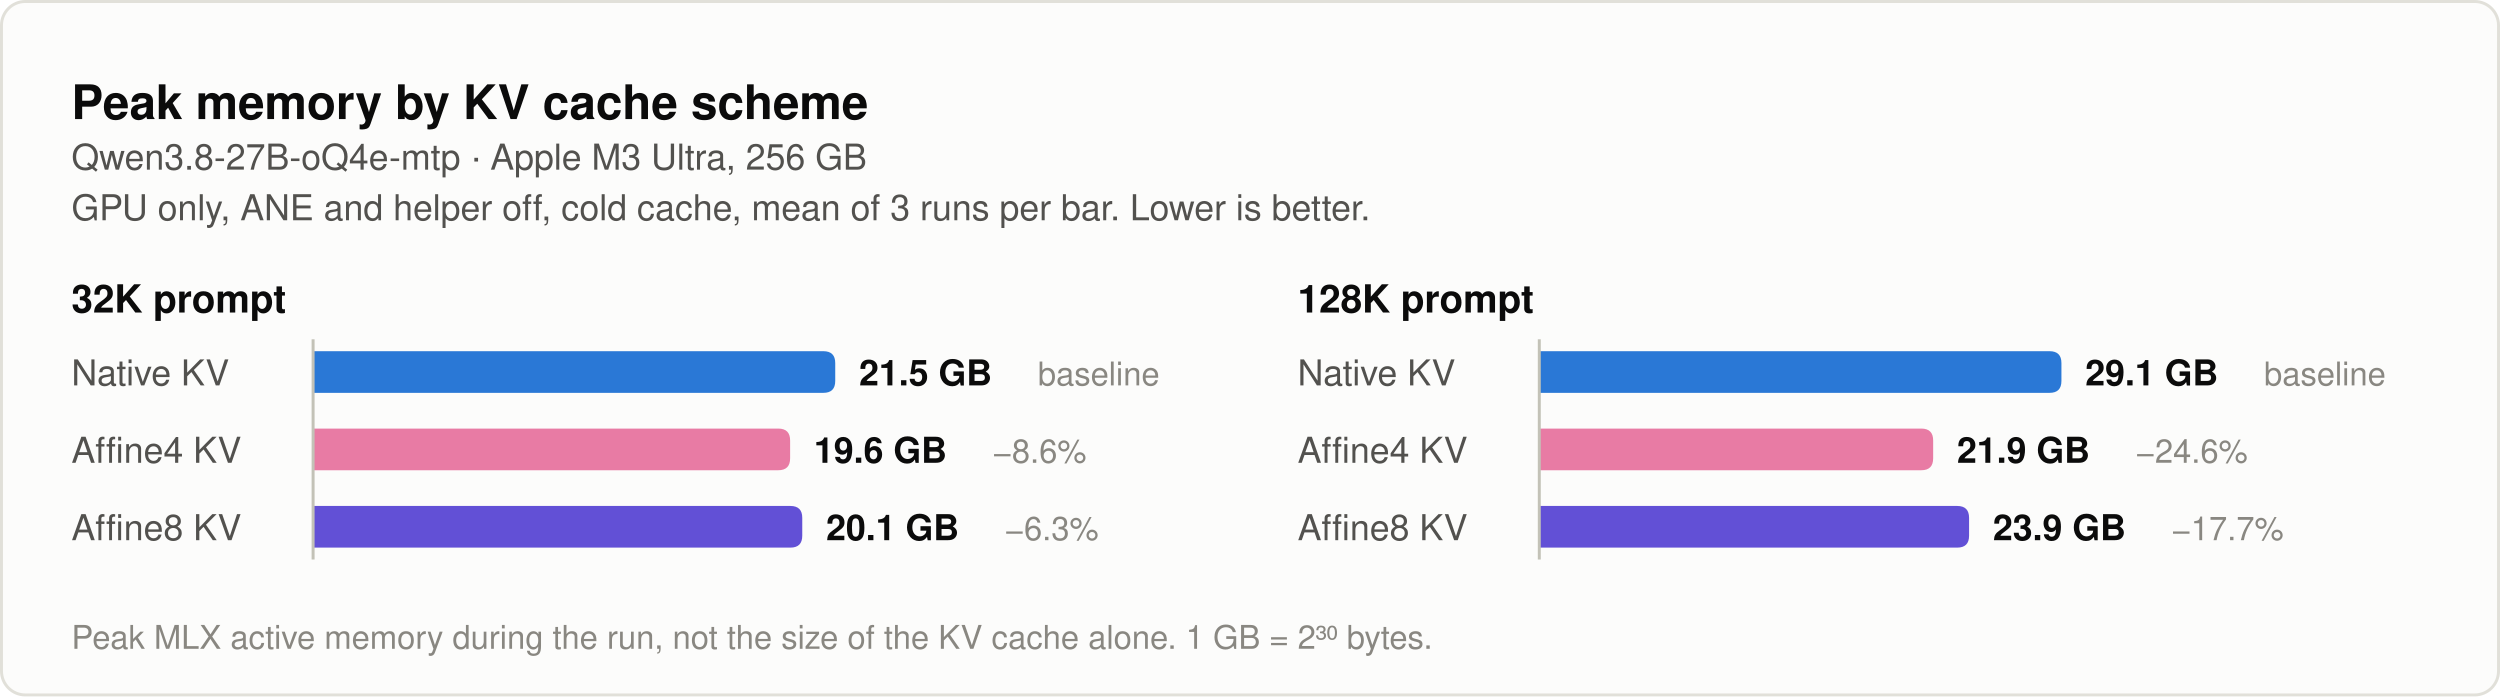
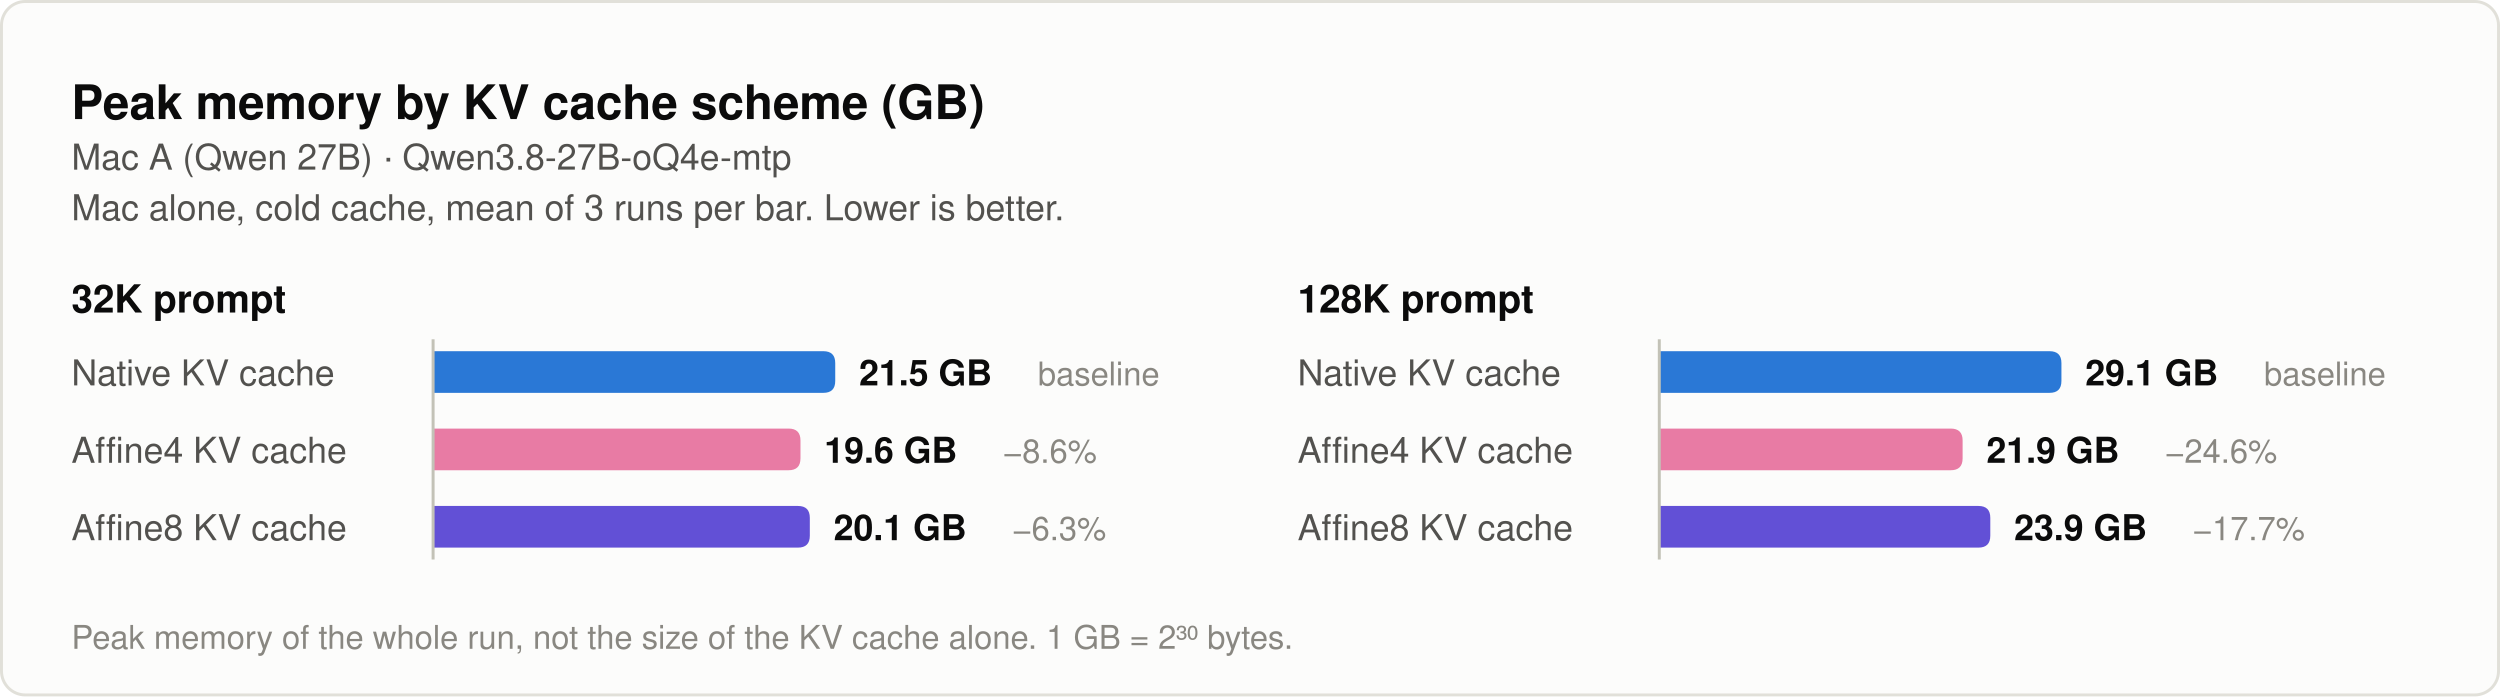
- <svg xmlns="http://www.w3.org/2000/svg" width="840" height="234" viewBox="0 0 840 234" role="img" aria-label="Peak memory by KV cache scheme Qwen3.8-27B-oQ4e-mtp · Apple M3 Ultra, 256 GB GPU only, ANE and helper off, cold cache, mean of 3 runs per bar. Lower is better." font-family="system-ui, -apple-system, 'Segoe UI', Helvetica, Arial, sans-serif">
+ <svg xmlns="http://www.w3.org/2000/svg" width="840" height="234" viewBox="0 0 840 234" role="img" aria-label="Peak memory by KV cache scheme (GB) Mac A (Qwen 27B) · Qwen3.8-27B-oQ4e-mtp Mac alone, cold cache, mean of 3 runs per bar. Lower is better." font-family="system-ui, -apple-system, 'Segoe UI', Helvetica, Arial, sans-serif">
  <rect x="0.5" y="0.5" width="839" height="233" fill="#fcfcfb" rx="8" stroke="#e1e0d9" stroke-width="1" />
-   <text x="24" y="40" font-size="16" fill="#0b0b0b" font-weight="600">Peak memory by KV cache scheme</text>
-   <text x="24" y="57" font-size="12" fill="#52514e">Qwen3.8-27B-oQ4e-mtp · Apple M3 Ultra, 256 GB</text>
-   <text x="24" y="74" font-size="12" fill="#52514e">GPU only, ANE and helper off, cold cache, mean of 3 runs per bar. Lower is better.</text>
+   <text x="24" y="40" font-size="16" fill="#0b0b0b" font-weight="600">Peak memory by KV cache scheme (GB)</text>
+   <text x="24" y="57" font-size="12" fill="#52514e">Mac A (Qwen 27B) · Qwen3.8-27B-oQ4e-mtp</text>
+   <text x="24" y="74" font-size="12" fill="#52514e">Mac alone, cold cache, mean of 3 runs per bar. Lower is better.</text>
  <text x="24" y="105" font-size="13" fill="#0b0b0b" font-weight="600">32K prompt</text>
-   <text x="24" y="129.5" font-size="12" fill="#52514e">Native KV</text>
-   <path d="M105.2,118 H276.64 Q280.64,118 280.64,122 V128 Q280.64,132 276.64,132 H105.2 Z" fill="#2a78d6" />
+   <text x="24" y="129.5" font-size="12" fill="#52514e">Native KV cache</text>
+   <path d="M145.52,118 H276.64 Q280.64,118 280.64,122 V128 Q280.64,132 276.64,132 H145.52 Z" fill="#2a78d6" />
  <text x="288.64" y="129.5" font-size="12" fill="#0b0b0b" font-weight="600">21.5 GB</text>
  <text x="348.72" y="129.5" font-size="11" fill="#898781">baseline</text>
-   <text x="24" y="155.5" font-size="12" fill="#52514e">Affine4 KV</text>
-   <path d="M105.2,144 H261.48 Q265.48,144 265.48,148 V154 Q265.48,158 261.48,158 H105.2 Z" fill="#e87ba4" />
-   <text x="273.48" y="155.5" font-size="12" fill="#0b0b0b" font-weight="600">19.6 GB</text>
-   <text x="333.56" y="155.5" font-size="11" fill="#898781">−8.6%</text>
-   <text x="24" y="181.5" font-size="12" fill="#52514e">Affine8 KV</text>
-   <path d="M105.2,170 H265.56 Q269.56,170 269.56,174 V180 Q269.56,184 265.56,184 H105.2 Z" fill="#6250d6" />
-   <text x="277.56" y="181.5" font-size="12" fill="#0b0b0b" font-weight="600">20.1 GB</text>
-   <text x="337.64" y="181.5" font-size="11" fill="#898781">−6.3%</text>
-   <line x1="105.2" y1="114" x2="105.2" y2="188" stroke="#c3c2b7" stroke-width="1" />
+   <text x="24" y="155.5" font-size="12" fill="#52514e">Affine4 KV cache</text>
+   <path d="M145.52,144 H264.96 Q268.96,144 268.96,148 V154 Q268.96,158 264.96,158 H145.52 Z" fill="#e87ba4" />
+   <text x="276.96" y="155.5" font-size="12" fill="#0b0b0b" font-weight="600">19.6 GB</text>
+   <text x="337.04" y="155.5" font-size="11" fill="#898781">−8.6%</text>
+   <text x="24" y="181.5" font-size="12" fill="#52514e">Affine8 KV cache</text>
+   <path d="M145.52,170 H268.1 Q272.1,170 272.1,174 V180 Q272.1,184 268.1,184 H145.52 Z" fill="#6250d6" />
+   <text x="280.1" y="181.5" font-size="12" fill="#0b0b0b" font-weight="600">20.1 GB</text>
+   <text x="340.18" y="181.5" font-size="11" fill="#898781">−6.3%</text>
+   <line x1="145.52" y1="114" x2="145.52" y2="188" stroke="#c3c2b7" stroke-width="1" />
  <text x="436" y="105" font-size="13" fill="#0b0b0b" font-weight="600">128K prompt</text>
-   <text x="436" y="129.5" font-size="12" fill="#52514e">Native KV</text>
-   <path d="M517.2,118 H688.64 Q692.64,118 692.64,122 V128 Q692.64,132 688.64,132 H517.2 Z" fill="#2a78d6" />
+   <text x="436" y="129.5" font-size="12" fill="#52514e">Native KV cache</text>
+   <path d="M557.52,118 H688.64 Q692.64,118 692.64,122 V128 Q692.64,132 688.64,132 H557.52 Z" fill="#2a78d6" />
  <text x="700.64" y="129.5" font-size="12" fill="#0b0b0b" font-weight="600">29.1 GB</text>
  <text x="760.72" y="129.5" font-size="11" fill="#898781">baseline</text>
-   <text x="436" y="155.5" font-size="12" fill="#52514e">Affine4 KV</text>
-   <path d="M517.2,144 H645.54 Q649.54,144 649.54,148 V154 Q649.54,158 645.54,158 H517.2 Z" fill="#e87ba4" />
-   <text x="657.54" y="155.5" font-size="12" fill="#0b0b0b" font-weight="600">21.9 GB</text>
-   <text x="717.62" y="155.5" font-size="11" fill="#898781">−24.6%</text>
-   <text x="436" y="181.5" font-size="12" fill="#52514e">Affine8 KV</text>
-   <path d="M517.2,170 H657.61 Q661.61,170 661.61,174 V180 Q661.61,184 657.61,184 H517.2 Z" fill="#6250d6" />
-   <text x="669.61" y="181.5" font-size="12" fill="#0b0b0b" font-weight="600">23.9 GB</text>
-   <text x="729.69" y="181.5" font-size="11" fill="#898781">−17.7%</text>
-   <line x1="517.2" y1="114" x2="517.2" y2="188" stroke="#c3c2b7" stroke-width="1" />
-   <text x="24" y="218" font-size="11" fill="#898781">Peak MLX active memory during the run, not the size of the KV cache alone. 1 GB = 2³⁰ bytes.</text>
+   <text x="436" y="155.5" font-size="12" fill="#52514e">Affine4 KV cache</text>
+   <path d="M557.52,144 H655.44 Q659.44,144 659.44,148 V154 Q659.44,158 655.44,158 H557.52 Z" fill="#e87ba4" />
+   <text x="667.44" y="155.5" font-size="12" fill="#0b0b0b" font-weight="600">21.9 GB</text>
+   <text x="727.52" y="155.5" font-size="11" fill="#898781">−24.6%</text>
+   <text x="436" y="181.5" font-size="12" fill="#52514e">Affine8 KV cache</text>
+   <path d="M557.52,170 H664.74 Q668.74,170 668.74,174 V180 Q668.74,184 664.74,184 H557.52 Z" fill="#6250d6" />
+   <text x="676.74" y="181.5" font-size="12" fill="#0b0b0b" font-weight="600">23.9 GB</text>
+   <text x="736.82" y="181.5" font-size="11" fill="#898781">−17.7%</text>
+   <line x1="557.52" y1="114" x2="557.52" y2="188" stroke="#c3c2b7" stroke-width="1" />
+   <text x="24" y="218" font-size="11" fill="#898781">Peak memory of the whole run, not the size of the KV cache alone. 1 GB = 2³⁰ bytes.</text>
</svg>
